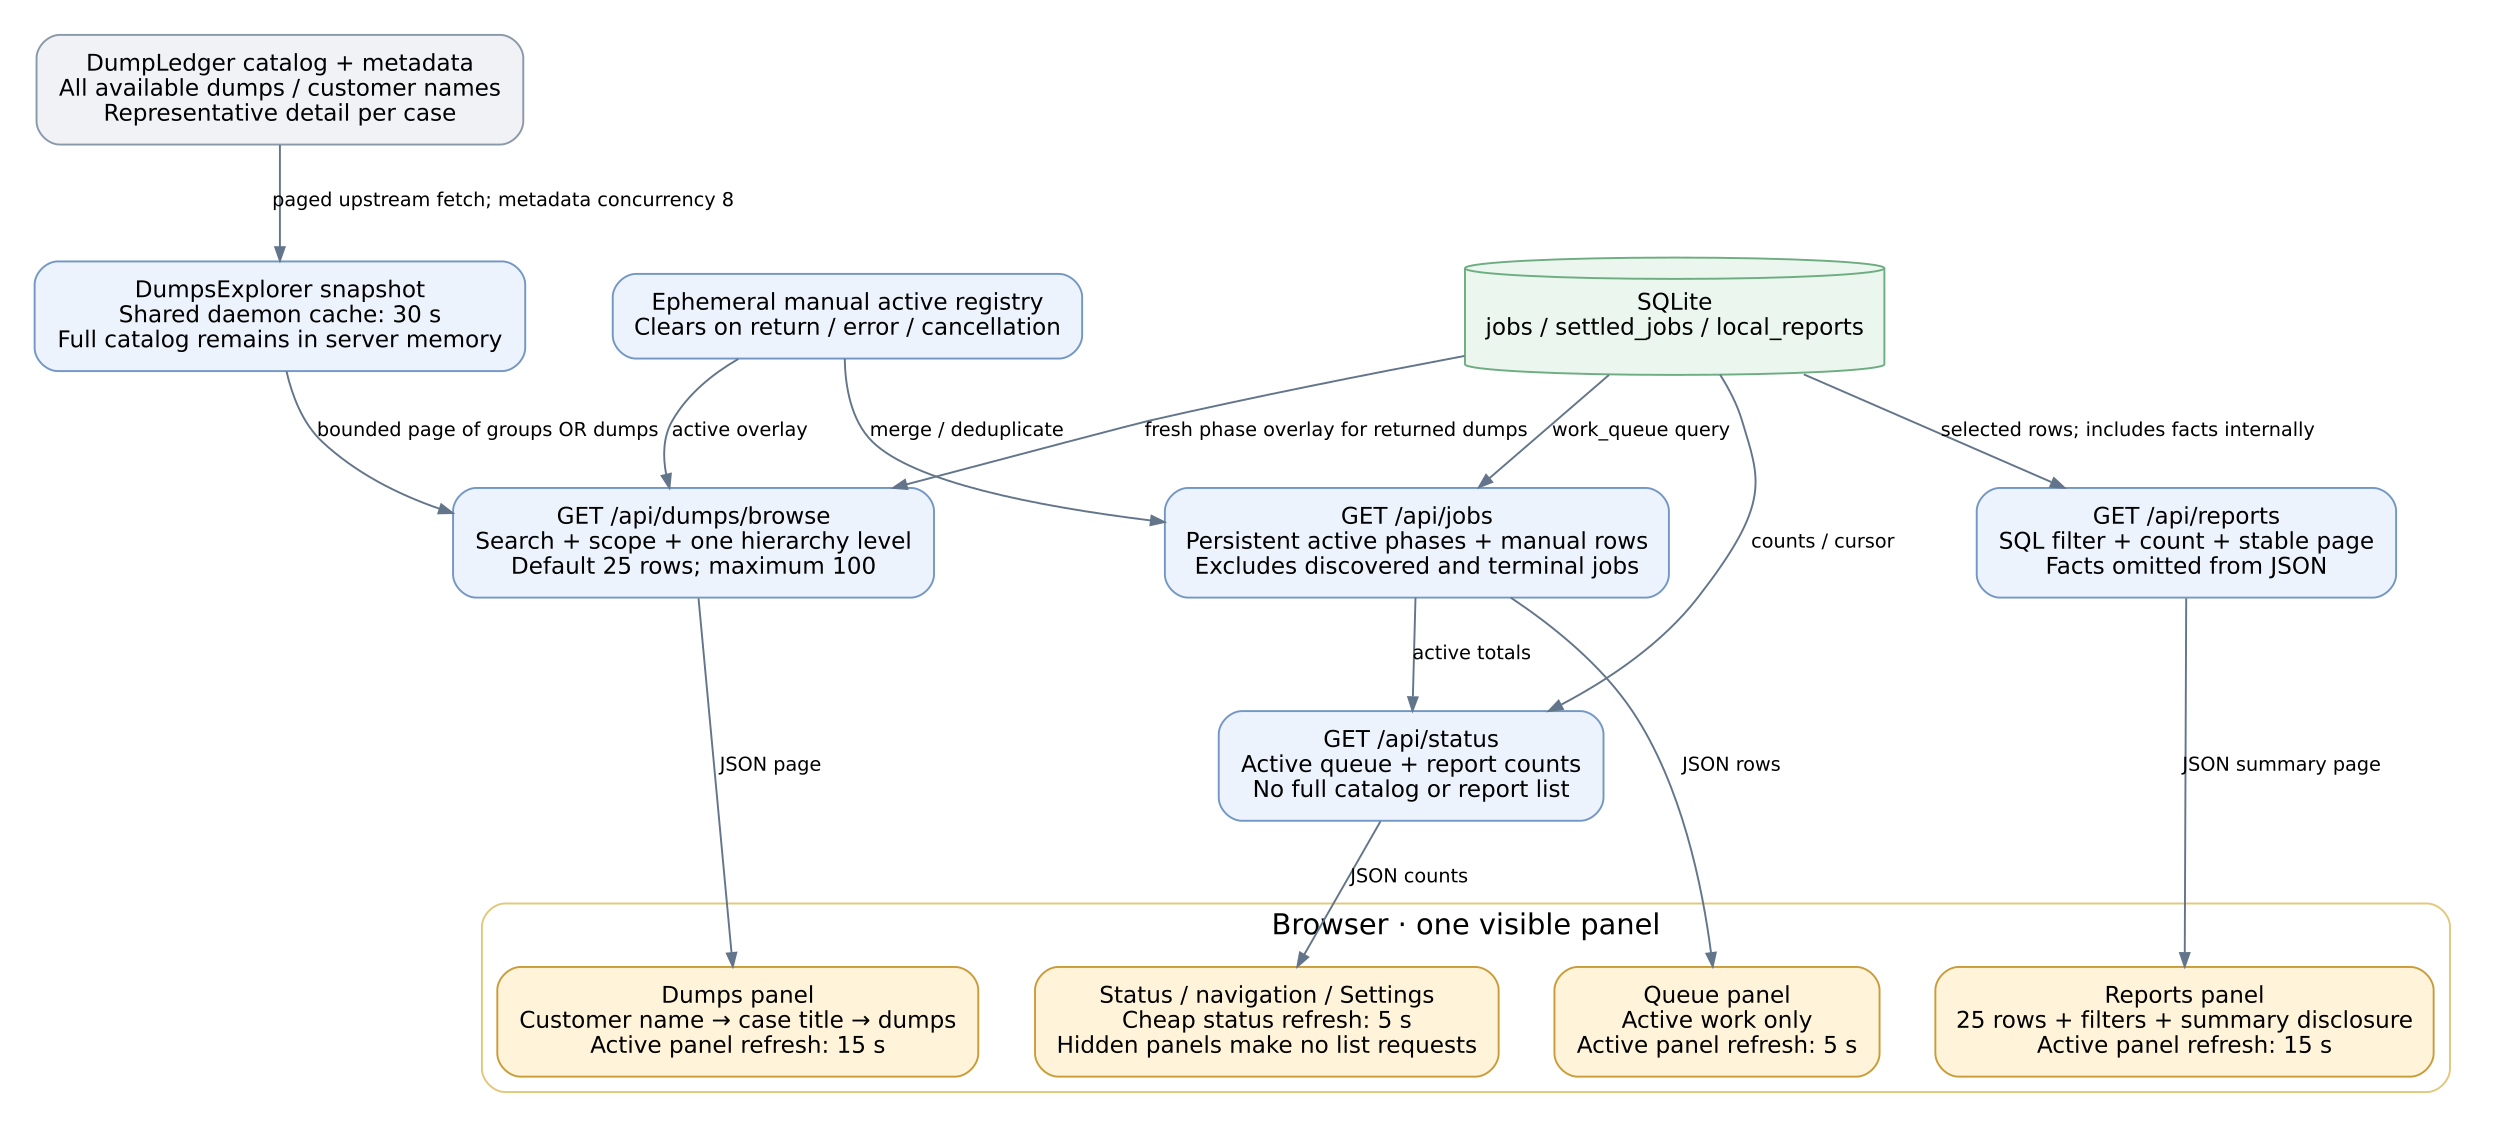
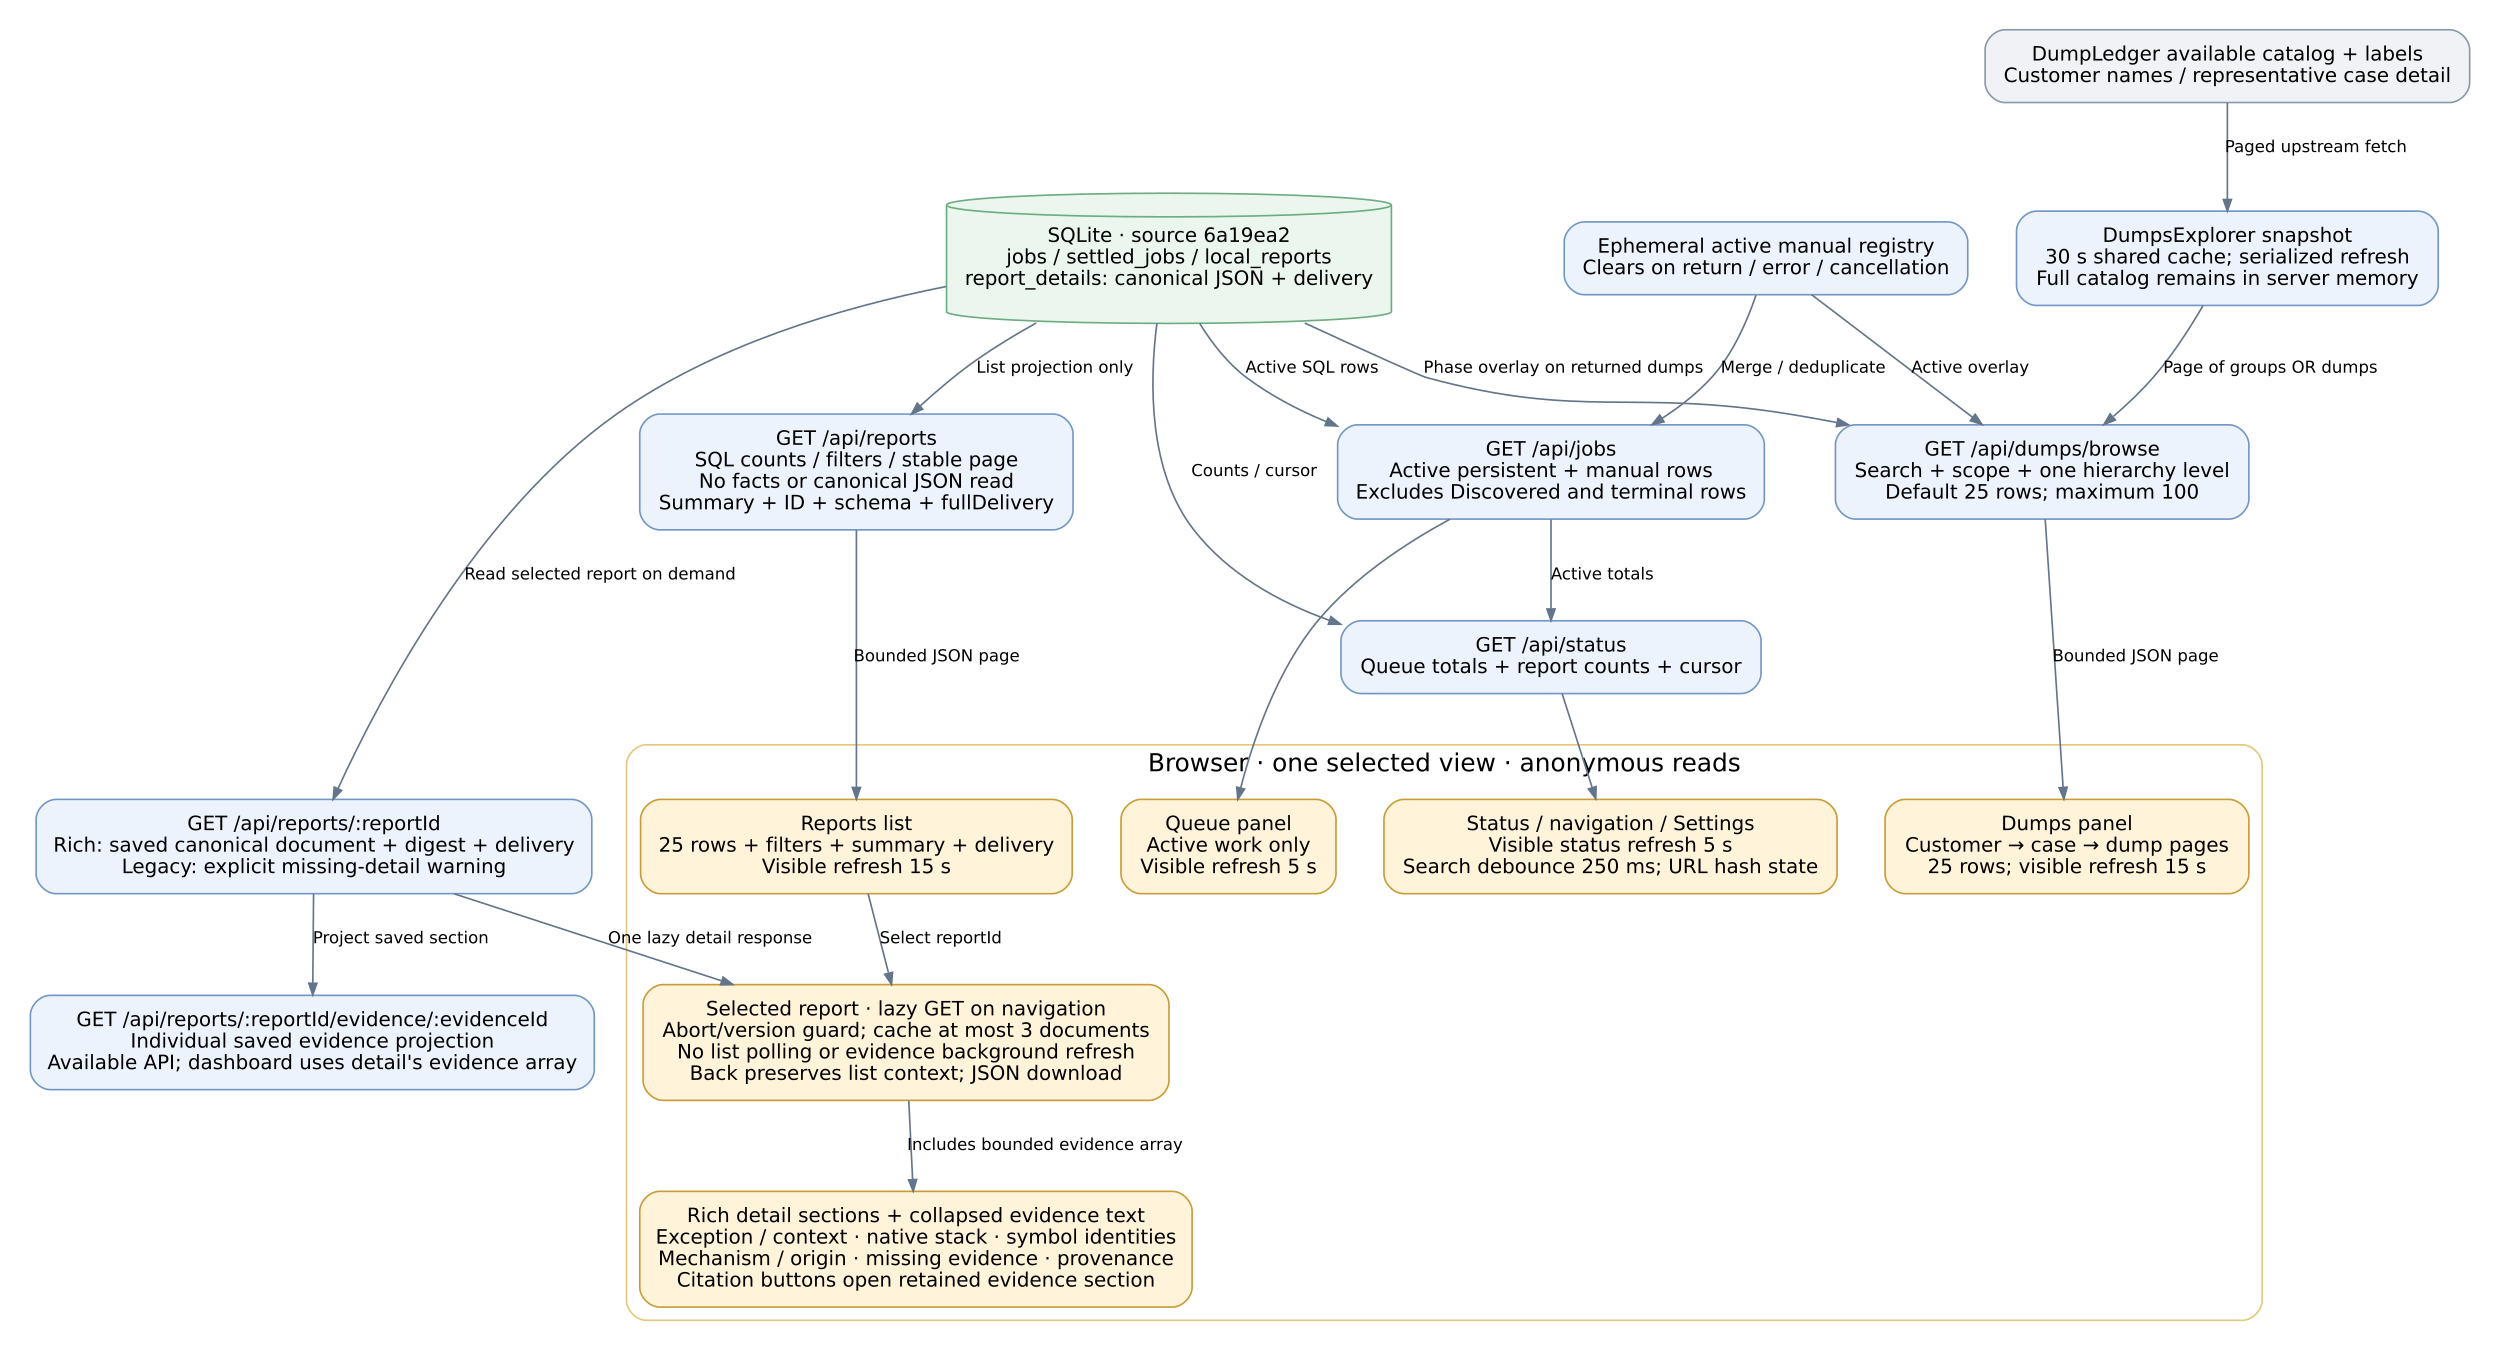
- <svg xmlns="http://www.w3.org/2000/svg" width="1300pt" height="594pt" viewBox="0.00 0.00 1299.50 593.50">
-   <g id="graph0" class="graph" transform="scale(1 1) rotate(0) translate(18 575.5)">
+ <svg xmlns="http://www.w3.org/2000/svg" width="1511pt" height="824pt" viewBox="0.00 0.00 1511.00 824.38">
+   <g id="graph0" class="graph" transform="scale(1 1) rotate(0) translate(18 806.38)">
    <g id="clust1" class="cluster">
-       <path fill="transparent" stroke="#e3c77b" d="M244.5,-8C244.5,-8 1243.5,-8 1243.5,-8 1249.5,-8 1255.5,-14 1255.5,-20 1255.5,-20 1255.5,-94 1255.5,-94 1255.5,-100 1249.5,-106 1243.5,-106 1243.5,-106 244.5,-106 244.5,-106 238.5,-106 232.5,-100 232.5,-94 232.5,-94 232.5,-20 232.5,-20 232.5,-14 238.5,-8 244.5,-8" />
-       <text text-anchor="middle" x="744" y="-90" font-family="DejaVu Sans" font-size="15.00">Browser · one visible panel</text>
+       <path fill="transparent" stroke="#e3c77b" d="M372.5,-8C372.5,-8 1337.5,-8 1337.5,-8 1343.5,-8 1349.5,-14 1349.5,-20 1349.5,-20 1349.5,-344 1349.5,-344 1349.5,-350 1343.5,-356 1337.5,-356 1337.5,-356 372.5,-356 372.5,-356 366.5,-356 360.5,-350 360.5,-344 360.5,-344 360.5,-20 360.5,-20 360.5,-14 366.5,-8 372.5,-8" />
+       <text text-anchor="middle" x="855" y="-340" font-family="DejaVu Sans" font-size="15.00">Browser · one selected view · anonymous reads</text>
    </g>
    <g id="node1" class="node">
-       <path fill="#f0f2f5" stroke="#8a99aa" d="M242,-557.5C242,-557.5 13,-557.5 13,-557.5 7,-557.5 1,-551.5 1,-545.5 1,-545.5 1,-512.5 1,-512.5 1,-506.5 7,-500.5 13,-500.5 13,-500.5 242,-500.5 242,-500.5 248,-500.5 254,-506.5 254,-512.5 254,-512.5 254,-545.5 254,-545.5 254,-551.5 248,-557.5 242,-557.5" />
-       <text text-anchor="middle" x="127.5" y="-538.9" font-family="DejaVu Sans" font-size="12.00">DumpLedger catalog + metadata</text>
-       <text text-anchor="middle" x="127.5" y="-525.9" font-family="DejaVu Sans" font-size="12.00">All available dumps / customer names</text>
-       <text text-anchor="middle" x="127.5" y="-512.9" font-family="DejaVu Sans" font-size="12.00">Representative detail per case</text>
+       <path fill="#f0f2f5" stroke="#8a99aa" d="M1463,-788.38C1463,-788.38 1194,-788.38 1194,-788.38 1188,-788.38 1182,-782.38 1182,-776.38 1182,-776.38 1182,-756.38 1182,-756.38 1182,-750.38 1188,-744.38 1194,-744.38 1194,-744.38 1463,-744.38 1463,-744.38 1469,-744.38 1475,-750.38 1475,-756.38 1475,-756.38 1475,-776.38 1475,-776.38 1475,-782.38 1469,-788.38 1463,-788.38" />
+       <text text-anchor="middle" x="1328.5" y="-769.77" font-family="DejaVu Sans" font-size="12.00">DumpLedger available catalog + labels</text>
+       <text text-anchor="middle" x="1328.5" y="-756.77" font-family="DejaVu Sans" font-size="12.00">Customer names / representative case detail</text>
    </g>
    <g id="node2" class="node">
-       <path fill="#edf3fc" stroke="#7397c5" d="M243,-439.75C243,-439.75 12,-439.75 12,-439.75 6,-439.75 0,-433.75 0,-427.75 0,-427.75 0,-394.75 0,-394.75 0,-388.75 6,-382.75 12,-382.75 12,-382.75 243,-382.75 243,-382.75 249,-382.75 255,-388.75 255,-394.75 255,-394.75 255,-427.75 255,-427.75 255,-433.75 249,-439.75 243,-439.75" />
-       <text text-anchor="middle" x="127.5" y="-421.15" font-family="DejaVu Sans" font-size="12.00">DumpsExplorer snapshot</text>
-       <text text-anchor="middle" x="127.5" y="-408.15" font-family="DejaVu Sans" font-size="12.00">Shared daemon cache: 30 s</text>
-       <text text-anchor="middle" x="127.5" y="-395.15" font-family="DejaVu Sans" font-size="12.00">Full catalog remains in server memory</text>
+       <path fill="#edf3fc" stroke="#7397c5" d="M1444,-678.69C1444,-678.69 1213,-678.69 1213,-678.69 1207,-678.69 1201,-672.69 1201,-666.69 1201,-666.69 1201,-633.69 1201,-633.69 1201,-627.69 1207,-621.69 1213,-621.69 1213,-621.69 1444,-621.69 1444,-621.69 1450,-621.69 1456,-627.69 1456,-633.69 1456,-633.69 1456,-666.69 1456,-666.69 1456,-672.69 1450,-678.69 1444,-678.69" />
+       <text text-anchor="middle" x="1328.5" y="-660.09" font-family="DejaVu Sans" font-size="12.00">DumpsExplorer snapshot</text>
+       <text text-anchor="middle" x="1328.5" y="-647.09" font-family="DejaVu Sans" font-size="12.00">30 s shared cache; serialized refresh</text>
+       <text text-anchor="middle" x="1328.5" y="-634.09" font-family="DejaVu Sans" font-size="12.00">Full catalog remains in server memory</text>
    </g>
    <g id="edge1" class="edge">
-       <path fill="none" stroke="#63758a" d="M127.5,-500.27C127.5,-484.36 127.5,-464.22 127.5,-447.22" />
-       <polygon fill="#63758a" stroke="#63758a" points="129.95,-447.15 127.5,-440.15 125.05,-447.15 129.95,-447.15" />
-       <text text-anchor="middle" x="243.5" y="-468.5" font-family="DejaVu Sans" font-size="10.00">paged upstream fetch; metadata concurrency 8</text>
+       <path fill="none" stroke="#63758a" d="M1328.5,-744.16C1328.5,-727.81 1328.5,-704.84 1328.5,-685.83" />
+       <polygon fill="#63758a" stroke="#63758a" points="1330.95,-685.76 1328.5,-678.76 1326.05,-685.76 1330.95,-685.76" />
+       <text text-anchor="middle" x="1382" y="-714.38" font-family="DejaVu Sans" font-size="10.00">Paged upstream fetch</text>
    </g>
    <g id="node3" class="node">
-       <path fill="#edf3fc" stroke="#7397c5" d="M455.5,-322C455.5,-322 229.5,-322 229.5,-322 223.5,-322 217.5,-316 217.5,-310 217.5,-310 217.5,-277 217.5,-277 217.5,-271 223.5,-265 229.5,-265 229.5,-265 455.5,-265 455.5,-265 461.5,-265 467.5,-271 467.5,-277 467.5,-277 467.5,-310 467.5,-310 467.5,-316 461.5,-322 455.5,-322" />
-       <text text-anchor="middle" x="342.5" y="-303.4" font-family="DejaVu Sans" font-size="12.00">GET /api/dumps/browse</text>
-       <text text-anchor="middle" x="342.5" y="-290.4" font-family="DejaVu Sans" font-size="12.00">Search + scope + one hierarchy level</text>
-       <text text-anchor="middle" x="342.5" y="-277.4" font-family="DejaVu Sans" font-size="12.00">Default 25 rows; maximum 100</text>
+       <path fill="#edf3fc" stroke="#7397c5" d="M1329.5,-549.5C1329.5,-549.5 1103.5,-549.5 1103.5,-549.5 1097.5,-549.5 1091.5,-543.5 1091.5,-537.5 1091.5,-537.5 1091.5,-504.5 1091.5,-504.5 1091.5,-498.5 1097.5,-492.5 1103.5,-492.5 1103.5,-492.5 1329.5,-492.5 1329.5,-492.5 1335.5,-492.5 1341.5,-498.5 1341.5,-504.5 1341.5,-504.5 1341.5,-537.5 1341.5,-537.5 1341.5,-543.5 1335.5,-549.5 1329.5,-549.5" />
+       <text text-anchor="middle" x="1216.5" y="-530.9" font-family="DejaVu Sans" font-size="12.00">GET /api/dumps/browse</text>
+       <text text-anchor="middle" x="1216.5" y="-517.9" font-family="DejaVu Sans" font-size="12.00">Search + scope + one hierarchy level</text>
+       <text text-anchor="middle" x="1216.5" y="-504.9" font-family="DejaVu Sans" font-size="12.00">Default 25 rows; maximum 100</text>
    </g>
    <g id="edge2" class="edge">
-       <path fill="none" stroke="#63758a" d="M130.92,-382.64C133.86,-369.88 139.33,-355.49 149.5,-346 166.63,-330.01 188.17,-318.87 210.59,-311.14" />
-       <polygon fill="#63758a" stroke="#63758a" points="211.37,-313.47 217.26,-308.95 209.84,-308.81 211.37,-313.47" />
-       <text text-anchor="middle" x="235.5" y="-349" font-family="DejaVu Sans" font-size="10.00">bounded page of groups OR dumps</text>
+       <path fill="none" stroke="#63758a" d="M1313.68,-621.44C1305.67,-607.67 1295.06,-591.2 1283.5,-578 1276.36,-569.84 1267.98,-561.88 1259.61,-554.63" />
+       <polygon fill="#63758a" stroke="#63758a" points="1260.76,-552.39 1253.84,-549.73 1257.59,-556.13 1260.76,-552.39" />
+       <text text-anchor="middle" x="1354.5" y="-581" font-family="DejaVu Sans" font-size="10.00">Page of groups OR dumps</text>
+     </g>
+     <g id="node11" class="node">
+       <path fill="#fff4d9" stroke="#c99c39" d="M1329.5,-323C1329.5,-323 1133.5,-323 1133.5,-323 1127.5,-323 1121.5,-317 1121.5,-311 1121.5,-311 1121.5,-278 1121.5,-278 1121.5,-272 1127.5,-266 1133.5,-266 1133.5,-266 1329.5,-266 1329.5,-266 1335.5,-266 1341.5,-272 1341.5,-278 1341.5,-278 1341.5,-311 1341.5,-311 1341.5,-317 1335.5,-323 1329.5,-323" />
+       <text text-anchor="middle" x="1231.5" y="-304.4" font-family="DejaVu Sans" font-size="12.00">Dumps panel</text>
+       <text text-anchor="middle" x="1231.5" y="-291.4" font-family="DejaVu Sans" font-size="12.00">Customer → case → dump pages</text>
+       <text text-anchor="middle" x="1231.5" y="-278.4" font-family="DejaVu Sans" font-size="12.00">25 rows; visible refresh 15 s</text>
+     </g>
+     <g id="edge12" class="edge">
+       <path fill="none" stroke="#63758a" d="M1218.34,-492.47C1221.07,-451.66 1226.18,-375.11 1229.17,-330.41" />
+       <polygon fill="#63758a" stroke="#63758a" points="1231.62,-330.4 1229.65,-323.25 1226.73,-330.07 1231.62,-330.4" />
+       <text text-anchor="middle" x="1273" y="-406.5" font-family="DejaVu Sans" font-size="10.00">Bounded JSON page</text>
+     </g>
+     <g id="node4" class="node">
+       <path fill="#eaf6ee" stroke="#6eac81" d="M823,-682.4C823,-686.35 762.71,-689.56 688.5,-689.56 614.29,-689.56 554,-686.35 554,-682.4 554,-682.4 554,-617.97 554,-617.97 554,-614.02 614.29,-610.81 688.5,-610.81 762.71,-610.81 823,-614.02 823,-617.97 823,-617.97 823,-682.4 823,-682.4" />
+       <path fill="none" stroke="#6eac81" d="M823,-682.4C823,-678.45 762.71,-675.24 688.5,-675.24 614.29,-675.24 554,-678.45 554,-682.4" />
+       <text text-anchor="middle" x="688.5" y="-660.09" font-family="DejaVu Sans" font-size="12.00">SQLite · source 6a19ea2</text>
+       <text text-anchor="middle" x="688.5" y="-647.09" font-family="DejaVu Sans" font-size="12.00">jobs / settled_jobs / local_reports</text>
+       <text text-anchor="middle" x="688.5" y="-634.09" font-family="DejaVu Sans" font-size="12.00">report_details: canonical JSON + delivery</text>
+     </g>
+     <g id="edge3" class="edge">
+       <path fill="none" stroke="#63758a" d="M770.6,-611.04C805.93,-594.75 840.21,-579.16 844.5,-578 938.93,-552.46 966.92,-571.53 1063.5,-556 1072.9,-554.49 1082.6,-552.75 1092.32,-550.89" />
+       <polygon fill="#63758a" stroke="#63758a" points="1093.01,-553.25 1099.41,-549.51 1092.07,-548.44 1093.01,-553.25" />
+       <text text-anchor="middle" x="927" y="-581" font-family="DejaVu Sans" font-size="10.00">Phase overlay on returned dumps</text>
+     </g>
+     <g id="node6" class="node">
+       <path fill="#edf3fc" stroke="#7397c5" d="M1036.5,-549.5C1036.5,-549.5 802.5,-549.5 802.5,-549.5 796.5,-549.5 790.5,-543.5 790.5,-537.5 790.5,-537.5 790.5,-504.5 790.5,-504.5 790.5,-498.5 796.5,-492.5 802.5,-492.5 802.5,-492.5 1036.5,-492.5 1036.5,-492.5 1042.5,-492.5 1048.5,-498.5 1048.5,-504.5 1048.5,-504.5 1048.5,-537.5 1048.5,-537.5 1048.5,-543.5 1042.5,-549.5 1036.5,-549.5" />
+       <text text-anchor="middle" x="919.5" y="-530.9" font-family="DejaVu Sans" font-size="12.00">GET /api/jobs</text>
+       <text text-anchor="middle" x="919.5" y="-517.9" font-family="DejaVu Sans" font-size="12.00">Active persistent + manual rows</text>
+       <text text-anchor="middle" x="919.5" y="-504.9" font-family="DejaVu Sans" font-size="12.00">Excludes Discovered and terminal rows</text>
+     </g>
+     <g id="edge5" class="edge">
+       <path fill="none" stroke="#63758a" d="M707.05,-610.86C714.45,-598.9 723.99,-586.59 735.5,-578 749.91,-567.24 766.4,-558.53 783.45,-551.48" />
+       <polygon fill="#63758a" stroke="#63758a" points="784.68,-553.63 790.27,-548.76 782.86,-549.08 784.68,-553.63" />
+       <text text-anchor="middle" x="775" y="-581" font-family="DejaVu Sans" font-size="10.00">Active SQL rows</text>
+     </g>
+     <g id="node7" class="node">
+       <path fill="#edf3fc" stroke="#7397c5" d="M618.5,-556C618.5,-556 380.5,-556 380.5,-556 374.5,-556 368.5,-550 368.5,-544 368.5,-544 368.5,-498 368.5,-498 368.5,-492 374.5,-486 380.5,-486 380.5,-486 618.5,-486 618.5,-486 624.5,-486 630.5,-492 630.5,-498 630.5,-498 630.5,-544 630.5,-544 630.5,-550 624.5,-556 618.5,-556" />
+       <text text-anchor="middle" x="499.5" y="-537.4" font-family="DejaVu Sans" font-size="12.00">GET /api/reports</text>
+       <text text-anchor="middle" x="499.5" y="-524.4" font-family="DejaVu Sans" font-size="12.00">SQL counts / filters / stable page</text>
+       <text text-anchor="middle" x="499.5" y="-511.4" font-family="DejaVu Sans" font-size="12.00">No facts or canonical JSON read</text>
+       <text text-anchor="middle" x="499.5" y="-498.4" font-family="DejaVu Sans" font-size="12.00">Summary + ID + schema + fullDelivery</text>
+     </g>
+     <g id="edge7" class="edge">
+       <path fill="none" stroke="#63758a" d="M608.24,-611.09C595.95,-604.26 583.65,-596.81 572.5,-589 560.63,-580.69 548.67,-570.6 537.96,-560.8" />
+       <polygon fill="#63758a" stroke="#63758a" points="539.61,-558.98 532.81,-556.02 536.28,-562.57 539.61,-558.98" />
+       <text text-anchor="middle" x="619.5" y="-581" font-family="DejaVu Sans" font-size="10.00">List projection only</text>
+     </g>
+     <g id="node8" class="node">
+       <path fill="#edf3fc" stroke="#7397c5" d="M327.5,-323C327.5,-323 15.5,-323 15.5,-323 9.5,-323 3.5,-317 3.5,-311 3.5,-311 3.5,-278 3.5,-278 3.5,-272 9.5,-266 15.5,-266 15.5,-266 327.5,-266 327.5,-266 333.5,-266 339.5,-272 339.5,-278 339.5,-278 339.5,-311 339.5,-311 339.5,-317 333.5,-323 327.5,-323" />
+       <text text-anchor="middle" x="171.5" y="-304.4" font-family="DejaVu Sans" font-size="12.00">GET /api/reports/:reportId</text>
+       <text text-anchor="middle" x="171.5" y="-291.4" font-family="DejaVu Sans" font-size="12.00">Rich: saved canonical document + digest + delivery</text>
+       <text text-anchor="middle" x="171.5" y="-278.4" font-family="DejaVu Sans" font-size="12.00">Legacy: explicit missing-detail warning</text>
+     </g>
+     <g id="edge8" class="edge">
+       <path fill="none" stroke="#63758a" d="M553.77,-633.13C488.97,-620.29 412.88,-597.26 354.5,-556 270.36,-496.53 211.72,-385.53 186.06,-329.59" />
+       <polygon fill="#63758a" stroke="#63758a" points="188.22,-328.41 183.09,-323.05 183.75,-330.44 188.22,-328.41" />
+       <text text-anchor="middle" x="344.5" y="-456" font-family="DejaVu Sans" font-size="10.00">Read selected report on demand</text>
+     </g>
+     <g id="node10" class="node">
+       <path fill="#edf3fc" stroke="#7397c5" d="M1034.5,-431C1034.5,-431 804.5,-431 804.5,-431 798.5,-431 792.5,-425 792.5,-419 792.5,-419 792.5,-399 792.5,-399 792.5,-393 798.5,-387 804.5,-387 804.5,-387 1034.5,-387 1034.5,-387 1040.5,-387 1046.5,-393 1046.5,-399 1046.5,-399 1046.5,-419 1046.5,-419 1046.5,-425 1040.5,-431 1034.5,-431" />
+       <text text-anchor="middle" x="919.5" y="-412.4" font-family="DejaVu Sans" font-size="12.00">GET /api/status</text>
+       <text text-anchor="middle" x="919.5" y="-399.4" font-family="DejaVu Sans" font-size="12.00">Queue totals + report counts + cursor</text>
+     </g>
+     <g id="edge10" class="edge">
+       <path fill="none" stroke="#63758a" d="M681.22,-611C676.62,-574.97 675.95,-521.34 703.5,-486 723.98,-459.73 754.19,-442.51 785.57,-431.24" />
+       <polygon fill="#63758a" stroke="#63758a" points="786.46,-433.52 792.28,-428.92 784.87,-428.89 786.46,-433.52" />
+       <text text-anchor="middle" x="740" y="-518.5" font-family="DejaVu Sans" font-size="10.00">Counts / cursor</text>
+     </g>
+     <g id="node5" class="node">
+       <path fill="#edf3fc" stroke="#7397c5" d="M1159.5,-672.19C1159.5,-672.19 939.5,-672.19 939.5,-672.19 933.5,-672.19 927.5,-666.19 927.5,-660.19 927.5,-660.19 927.5,-640.19 927.5,-640.19 927.5,-634.19 933.5,-628.19 939.5,-628.19 939.5,-628.19 1159.5,-628.19 1159.5,-628.19 1165.5,-628.19 1171.5,-634.19 1171.5,-640.19 1171.5,-640.19 1171.5,-660.19 1171.5,-660.19 1171.5,-666.19 1165.5,-672.19 1159.5,-672.19" />
+       <text text-anchor="middle" x="1049.5" y="-653.59" font-family="DejaVu Sans" font-size="12.00">Ephemeral active manual registry</text>
+       <text text-anchor="middle" x="1049.5" y="-640.59" font-family="DejaVu Sans" font-size="12.00">Clears on return / error / cancellation</text>
+     </g>
+     <g id="edge4" class="edge">
+       <path fill="none" stroke="#63758a" d="M1077.08,-628.19C1103.59,-607.99 1144.02,-577.2 1174.53,-553.96" />
+       <polygon fill="#63758a" stroke="#63758a" points="1176.02,-555.91 1180.11,-549.72 1173.06,-552.01 1176.02,-555.91" />
+       <text text-anchor="middle" x="1173" y="-581" font-family="DejaVu Sans" font-size="10.00">Active overlay</text>
+     </g>
+     <g id="edge6" class="edge">
+       <path fill="none" stroke="#63758a" d="M1043.46,-627.9C1038.28,-612.62 1029.55,-592.28 1016.5,-578 1007.98,-568.68 997.53,-560.48 986.69,-553.43" />
+       <polygon fill="#63758a" stroke="#63758a" points="987.87,-551.28 980.63,-549.64 985.26,-555.43 987.87,-551.28" />
+       <text text-anchor="middle" x="1072" y="-581" font-family="DejaVu Sans" font-size="10.00">Merge / deduplicate</text>
+     </g>
+     <g id="edge11" class="edge">
+       <path fill="none" stroke="#63758a" d="M919.5,-492.24C919.5,-475.79 919.5,-455 919.5,-438.43" />
+       <polygon fill="#63758a" stroke="#63758a" points="921.95,-438.15 919.5,-431.15 917.05,-438.15 921.95,-438.15" />
+       <text text-anchor="middle" x="950.5" y="-456" font-family="DejaVu Sans" font-size="10.00">Active totals</text>
+     </g>
+     <g id="node12" class="node">
+       <path fill="#fff4d9" stroke="#c99c39" d="M777.5,-323C777.5,-323 671.5,-323 671.5,-323 665.5,-323 659.5,-317 659.5,-311 659.5,-311 659.5,-278 659.5,-278 659.5,-272 665.5,-266 671.5,-266 671.5,-266 777.5,-266 777.5,-266 783.5,-266 789.5,-272 789.5,-278 789.5,-278 789.5,-311 789.5,-311 789.5,-317 783.5,-323 777.5,-323" />
+       <text text-anchor="middle" x="724.5" y="-304.4" font-family="DejaVu Sans" font-size="12.00">Queue panel</text>
+       <text text-anchor="middle" x="724.5" y="-291.4" font-family="DejaVu Sans" font-size="12.00">Active work only</text>
+       <text text-anchor="middle" x="724.5" y="-278.4" font-family="DejaVu Sans" font-size="12.00">Visible refresh 5 s</text>
+     </g>
+     <g id="edge13" class="edge">
+       <path fill="none" stroke="#63758a" d="M858.37,-492.43C830.93,-477.52 799.96,-456.82 778.5,-431 753.92,-401.43 739.5,-359.28 731.84,-329.86" />
+       <polygon fill="#63758a" stroke="#63758a" points="734.21,-329.24 730.12,-323.05 729.46,-330.43 734.21,-329.24" />
+     </g>
+     <g id="node13" class="node">
+       <path fill="#fff4d9" stroke="#c99c39" d="M618,-323C618,-323 381,-323 381,-323 375,-323 369,-317 369,-311 369,-311 369,-278 369,-278 369,-272 375,-266 381,-266 381,-266 618,-266 618,-266 624,-266 630,-272 630,-278 630,-278 630,-311 630,-311 630,-317 624,-323 618,-323" />
+       <text text-anchor="middle" x="499.5" y="-304.4" font-family="DejaVu Sans" font-size="12.00">Reports list</text>
+       <text text-anchor="middle" x="499.5" y="-291.4" font-family="DejaVu Sans" font-size="12.00">25 rows + filters + summary + delivery</text>
+       <text text-anchor="middle" x="499.5" y="-278.4" font-family="DejaVu Sans" font-size="12.00">Visible refresh 15 s</text>
+     </g>
+     <g id="edge14" class="edge">
+       <path fill="none" stroke="#63758a" d="M499.5,-485.9C499.5,-443.81 499.5,-372.61 499.5,-330.23" />
+       <polygon fill="#63758a" stroke="#63758a" points="501.95,-330.18 499.5,-323.18 497.05,-330.18 501.95,-330.18" />
+       <text text-anchor="middle" x="548" y="-406.5" font-family="DejaVu Sans" font-size="10.00">Bounded JSON page</text>
    </g>
    <g id="node9" class="node">
-       <path fill="#fff4d9" stroke="#c99c39" d="M478.5,-73C478.5,-73 252.5,-73 252.5,-73 246.5,-73 240.5,-67 240.5,-61 240.5,-61 240.5,-28 240.5,-28 240.5,-22 246.5,-16 252.5,-16 252.5,-16 478.5,-16 478.5,-16 484.5,-16 490.5,-22 490.5,-28 490.5,-28 490.5,-61 490.5,-61 490.5,-67 484.5,-73 478.5,-73" />
-       <text text-anchor="middle" x="365.5" y="-54.4" font-family="DejaVu Sans" font-size="12.00">Dumps panel</text>
-       <text text-anchor="middle" x="365.5" y="-41.4" font-family="DejaVu Sans" font-size="12.00">Customer name → case title → dumps</text>
-       <text text-anchor="middle" x="365.5" y="-28.4" font-family="DejaVu Sans" font-size="12.00">Active panel refresh: 15 s</text>
-     </g>
-     <g id="edge10" class="edge">
-       <path fill="none" stroke="#63758a" d="M345.09,-264.65C349.32,-219.31 357.66,-129.67 362.26,-80.24" />
-       <polygon fill="#63758a" stroke="#63758a" points="364.71,-80.45 362.92,-73.25 359.83,-79.99 364.71,-80.45" />
-       <text text-anchor="middle" x="382.5" y="-175" font-family="DejaVu Sans" font-size="10.00">JSON page</text>
-     </g>
-     <g id="node4" class="node">
-       <path fill="#eaf6ee" stroke="#6eac81" d="M961.5,-436.21C961.5,-439.27 912.64,-441.75 852.5,-441.75 792.36,-441.75 743.5,-439.27 743.5,-436.21 743.5,-436.21 743.5,-386.29 743.5,-386.29 743.5,-383.23 792.36,-380.75 852.5,-380.75 912.64,-380.75 961.5,-383.23 961.5,-386.29 961.5,-386.29 961.5,-436.21 961.5,-436.21" />
-       <path fill="none" stroke="#6eac81" d="M961.5,-436.21C961.5,-433.15 912.64,-430.66 852.5,-430.66 792.36,-430.66 743.5,-433.15 743.5,-436.21" />
-       <text text-anchor="middle" x="852.5" y="-414.65" font-family="DejaVu Sans" font-size="12.00">SQLite</text>
-       <text text-anchor="middle" x="852.5" y="-401.65" font-family="DejaVu Sans" font-size="12.00">jobs / settled_jobs / local_reports</text>
-     </g>
-     <g id="edge3" class="edge">
-       <path fill="none" stroke="#63758a" d="M743.22,-390.62C693.16,-381.2 633.16,-369.29 579.5,-357 572.76,-355.46 511.78,-339.37 453.37,-323.91" />
-       <polygon fill="#63758a" stroke="#63758a" points="453.66,-321.45 446.26,-322.03 452.4,-326.19 453.66,-321.45" />
-       <text text-anchor="middle" x="676.5" y="-349" font-family="DejaVu Sans" font-size="10.00">fresh phase overlay for returned dumps</text>
-     </g>
-     <g id="node6" class="node">
-       <path fill="#edf3fc" stroke="#7397c5" d="M837.5,-322C837.5,-322 599.5,-322 599.5,-322 593.5,-322 587.5,-316 587.5,-310 587.5,-310 587.5,-277 587.5,-277 587.5,-271 593.5,-265 599.5,-265 599.5,-265 837.5,-265 837.5,-265 843.5,-265 849.5,-271 849.5,-277 849.5,-277 849.5,-310 849.5,-310 849.5,-316 843.5,-322 837.5,-322" />
-       <text text-anchor="middle" x="718.5" y="-303.4" font-family="DejaVu Sans" font-size="12.00">GET /api/jobs</text>
-       <text text-anchor="middle" x="718.5" y="-290.4" font-family="DejaVu Sans" font-size="12.00">Persistent active phases + manual rows</text>
-       <text text-anchor="middle" x="718.5" y="-277.4" font-family="DejaVu Sans" font-size="12.00">Excludes discovered and terminal jobs</text>
-     </g>
-     <g id="edge5" class="edge">
-       <path fill="none" stroke="#63758a" d="M818.34,-380.74C799.34,-364.33 775.67,-343.88 756.14,-327.02" />
-       <polygon fill="#63758a" stroke="#63758a" points="757.65,-325.08 750.75,-322.36 754.45,-328.79 757.65,-325.08" />
-       <text text-anchor="middle" x="835" y="-349" font-family="DejaVu Sans" font-size="10.00">work_queue query</text>
-     </g>
-     <g id="node7" class="node">
-       <path fill="#edf3fc" stroke="#7397c5" d="M1215.5,-322C1215.5,-322 1021.5,-322 1021.5,-322 1015.5,-322 1009.5,-316 1009.5,-310 1009.5,-310 1009.5,-277 1009.5,-277 1009.5,-271 1015.5,-265 1021.5,-265 1021.5,-265 1215.5,-265 1215.5,-265 1221.5,-265 1227.5,-271 1227.5,-277 1227.5,-277 1227.5,-310 1227.5,-310 1227.5,-316 1221.5,-322 1215.5,-322" />
-       <text text-anchor="middle" x="1118.5" y="-303.4" font-family="DejaVu Sans" font-size="12.00">GET /api/reports</text>
-       <text text-anchor="middle" x="1118.5" y="-290.4" font-family="DejaVu Sans" font-size="12.00">SQL filter + count + stable page</text>
-       <text text-anchor="middle" x="1118.5" y="-277.4" font-family="DejaVu Sans" font-size="12.00">Facts omitted from JSON</text>
-     </g>
-     <g id="edge7" class="edge">
-       <path fill="none" stroke="#63758a" d="M919.62,-381.04C958.91,-363.95 1008.45,-342.39 1048.25,-325.07" />
-       <polygon fill="#63758a" stroke="#63758a" points="1049.62,-327.15 1055.06,-322.11 1047.66,-322.65 1049.62,-327.15" />
-       <text text-anchor="middle" x="1088" y="-349" font-family="DejaVu Sans" font-size="10.00">selected rows; includes facts internally</text>
-     </g>
-     <g id="node8" class="node">
-       <path fill="#edf3fc" stroke="#7397c5" d="M803.5,-206C803.5,-206 627.5,-206 627.5,-206 621.5,-206 615.5,-200 615.5,-194 615.5,-194 615.5,-161 615.5,-161 615.5,-155 621.5,-149 627.5,-149 627.5,-149 803.5,-149 803.5,-149 809.5,-149 815.5,-155 815.5,-161 815.5,-161 815.5,-194 815.5,-194 815.5,-200 809.5,-206 803.5,-206" />
-       <text text-anchor="middle" x="715.5" y="-187.4" font-family="DejaVu Sans" font-size="12.00">GET /api/status</text>
-       <text text-anchor="middle" x="715.5" y="-174.4" font-family="DejaVu Sans" font-size="12.00">Active queue + report counts</text>
-       <text text-anchor="middle" x="715.5" y="-161.4" font-family="DejaVu Sans" font-size="12.00">No full catalog or report list</text>
-     </g>
-     <g id="edge8" class="edge">
-       <path fill="none" stroke="#63758a" d="M876.14,-380.81C880.81,-373.44 885.03,-365.27 887.5,-357 896.74,-326.14 903.19,-314.77 864.5,-265 846.14,-241.38 819.38,-223.01 793.59,-209.4" />
-       <polygon fill="#63758a" stroke="#63758a" points="794.4,-207.06 787.06,-206.04 792.16,-211.42 794.4,-207.06" />
-       <text text-anchor="middle" x="929.5" y="-291" font-family="DejaVu Sans" font-size="10.00">counts / cursor</text>
-     </g>
-     <g id="node5" class="node">
-       <path fill="#edf3fc" stroke="#7397c5" d="M532.5,-433.25C532.5,-433.25 312.5,-433.25 312.5,-433.25 306.5,-433.25 300.5,-427.25 300.5,-421.25 300.5,-421.25 300.5,-401.25 300.5,-401.25 300.5,-395.25 306.5,-389.25 312.5,-389.25 312.5,-389.25 532.5,-389.25 532.5,-389.25 538.5,-389.25 544.5,-395.25 544.5,-401.25 544.5,-401.25 544.5,-421.25 544.5,-421.25 544.5,-427.25 538.5,-433.25 532.5,-433.25" />
-       <text text-anchor="middle" x="422.5" y="-414.65" font-family="DejaVu Sans" font-size="12.00">Ephemeral manual active registry</text>
-       <text text-anchor="middle" x="422.5" y="-401.65" font-family="DejaVu Sans" font-size="12.00">Clears on return / error / cancellation</text>
-     </g>
-     <g id="edge4" class="edge">
-       <path fill="none" stroke="#63758a" d="M365.77,-389.06C352.17,-381.15 339.33,-370.66 331.5,-357 326.65,-348.54 326.47,-338.46 328.31,-328.89" />
-       <polygon fill="#63758a" stroke="#63758a" points="330.7,-329.42 329.96,-322.04 325.94,-328.27 330.7,-329.42" />
-       <text text-anchor="middle" x="366.5" y="-349" font-family="DejaVu Sans" font-size="10.00">active overlay</text>
-     </g>
-     <g id="edge6" class="edge">
-       <path fill="none" stroke="#63758a" d="M421.09,-389.2C421.34,-375.07 424.21,-357.08 435.5,-346 456.7,-325.21 519.27,-312.62 580.2,-305.1" />
-       <polygon fill="#63758a" stroke="#63758a" points="580.58,-307.53 587.24,-304.26 579.99,-302.66 580.58,-307.53" />
-       <text text-anchor="middle" x="484.5" y="-349" font-family="DejaVu Sans" font-size="10.00">merge / deduplicate</text>
+       <path fill="#edf3fc" stroke="#7397c5" d="M329,-204.5C329,-204.5 12,-204.5 12,-204.5 6,-204.5 0,-198.5 0,-192.5 0,-192.5 0,-159.5 0,-159.5 0,-153.5 6,-147.5 12,-147.5 12,-147.5 329,-147.5 329,-147.5 335,-147.5 341,-153.5 341,-159.5 341,-159.5 341,-192.5 341,-192.5 341,-198.5 335,-204.5 329,-204.5" />
+       <text text-anchor="middle" x="170.5" y="-185.9" font-family="DejaVu Sans" font-size="12.00">GET /api/reports/:reportId/evidence/:evidenceId</text>
+       <text text-anchor="middle" x="170.5" y="-172.9" font-family="DejaVu Sans" font-size="12.00">Individual saved evidence projection</text>
+       <text text-anchor="middle" x="170.5" y="-159.9" font-family="DejaVu Sans" font-size="12.00">Available API; dashboard uses detail's evidence array</text>
    </g>
    <g id="edge9" class="edge">
-       <path fill="none" stroke="#63758a" d="M717.77,-264.9C717.37,-249.47 716.86,-230.09 716.42,-213.59" />
-       <polygon fill="#63758a" stroke="#63758a" points="718.86,-213.17 716.23,-206.24 713.97,-213.3 718.86,-213.17" />
-       <text text-anchor="middle" x="747" y="-233" font-family="DejaVu Sans" font-size="10.00">active totals</text>
+       <path fill="none" stroke="#63758a" d="M171.26,-265.89C171.12,-249.76 170.95,-229.24 170.8,-211.99" />
+       <polygon fill="#63758a" stroke="#63758a" points="173.25,-211.79 170.74,-204.81 168.35,-211.84 173.25,-211.79" />
+       <text text-anchor="middle" x="224" y="-236" font-family="DejaVu Sans" font-size="10.00">Project saved section</text>
    </g>
-     <g id="node10" class="node">
-       <path fill="#fff4d9" stroke="#c99c39" d="M947,-73C947,-73 802,-73 802,-73 796,-73 790,-67 790,-61 790,-61 790,-28 790,-28 790,-22 796,-16 802,-16 802,-16 947,-16 947,-16 953,-16 959,-22 959,-28 959,-28 959,-61 959,-61 959,-67 953,-73 947,-73" />
-       <text text-anchor="middle" x="874.5" y="-54.4" font-family="DejaVu Sans" font-size="12.00">Queue panel</text>
-       <text text-anchor="middle" x="874.5" y="-41.4" font-family="DejaVu Sans" font-size="12.00">Active work only</text>
-       <text text-anchor="middle" x="874.5" y="-28.4" font-family="DejaVu Sans" font-size="12.00">Active panel refresh: 5 s</text>
+     <g id="node14" class="node">
+       <path fill="#fff4d9" stroke="#c99c39" d="M676.5,-211C676.5,-211 382.5,-211 382.5,-211 376.5,-211 370.5,-205 370.5,-199 370.5,-199 370.5,-153 370.5,-153 370.5,-147 376.5,-141 382.5,-141 382.5,-141 676.5,-141 676.5,-141 682.5,-141 688.5,-147 688.5,-153 688.5,-153 688.5,-199 688.5,-199 688.5,-205 682.5,-211 676.5,-211" />
+       <text text-anchor="middle" x="529.5" y="-192.4" font-family="DejaVu Sans" font-size="12.00">Selected report · lazy GET on navigation</text>
+       <text text-anchor="middle" x="529.5" y="-179.4" font-family="DejaVu Sans" font-size="12.00">Abort/version guard; cache at most 3 documents</text>
+       <text text-anchor="middle" x="529.5" y="-166.4" font-family="DejaVu Sans" font-size="12.00">No list polling or evidence background refresh</text>
+       <text text-anchor="middle" x="529.5" y="-153.4" font-family="DejaVu Sans" font-size="12.00">Back preserves list context; JSON download</text>
    </g>
-     <g id="edge11" class="edge">
-       <path fill="none" stroke="#63758a" d="M767.26,-265C789.52,-250.17 814.43,-229.98 830.5,-206 856.18,-167.68 866.94,-114.74 871.4,-80.31" />
-       <polygon fill="#63758a" stroke="#63758a" points="873.85,-80.5 872.27,-73.26 868.99,-79.91 873.85,-80.5" />
-       <text text-anchor="middle" x="882" y="-175" font-family="DejaVu Sans" font-size="10.00">JSON rows</text>
+     <g id="edge16" class="edge">
+       <path fill="none" stroke="#63758a" d="M256.34,-265.89C304.62,-250.18 365.69,-230.31 417.83,-213.34" />
+       <polygon fill="#63758a" stroke="#63758a" points="418.9,-215.57 424.79,-211.07 417.38,-210.91 418.9,-215.57" />
+       <text text-anchor="middle" x="411" y="-236" font-family="DejaVu Sans" font-size="10.00">One lazy detail response</text>
    </g>
-     <g id="node11" class="node">
-       <path fill="#fff4d9" stroke="#c99c39" d="M1235,-73C1235,-73 1000,-73 1000,-73 994,-73 988,-67 988,-61 988,-61 988,-28 988,-28 988,-22 994,-16 1000,-16 1000,-16 1235,-16 1235,-16 1241,-16 1247,-22 1247,-28 1247,-28 1247,-61 1247,-61 1247,-67 1241,-73 1235,-73" />
-       <text text-anchor="middle" x="1117.5" y="-54.4" font-family="DejaVu Sans" font-size="12.00">Reports panel</text>
-       <text text-anchor="middle" x="1117.5" y="-41.4" font-family="DejaVu Sans" font-size="12.00">25 rows + filters + summary disclosure</text>
-       <text text-anchor="middle" x="1117.5" y="-28.4" font-family="DejaVu Sans" font-size="12.00">Active panel refresh: 15 s</text>
+     <g id="node16" class="node">
+       <path fill="#fff4d9" stroke="#c99c39" d="M1080.5,-323C1080.5,-323 830.5,-323 830.5,-323 824.5,-323 818.5,-317 818.5,-311 818.5,-311 818.5,-278 818.5,-278 818.5,-272 824.5,-266 830.5,-266 830.5,-266 1080.5,-266 1080.5,-266 1086.5,-266 1092.5,-272 1092.5,-278 1092.5,-278 1092.5,-311 1092.5,-311 1092.5,-317 1086.5,-323 1080.5,-323" />
+       <text text-anchor="middle" x="955.5" y="-304.4" font-family="DejaVu Sans" font-size="12.00">Status / navigation / Settings</text>
+       <text text-anchor="middle" x="955.5" y="-291.4" font-family="DejaVu Sans" font-size="12.00">Visible status refresh 5 s</text>
+       <text text-anchor="middle" x="955.5" y="-278.4" font-family="DejaVu Sans" font-size="12.00">Search debounce 250 ms; URL hash state</text>
    </g>
-     <g id="edge12" class="edge">
-       <path fill="none" stroke="#63758a" d="M1118.39,-264.65C1118.2,-219.4 1117.84,-130.04 1117.64,-80.55" />
-       <polygon fill="#63758a" stroke="#63758a" points="1120.09,-80.24 1117.61,-73.25 1115.19,-80.26 1120.09,-80.24" />
-       <text text-anchor="middle" x="1168" y="-175" font-family="DejaVu Sans" font-size="10.00">JSON summary page</text>
+     <g id="edge18" class="edge">
+       <path fill="none" stroke="#63758a" d="M926.27,-386.84C931.34,-370.99 938.39,-348.96 944.3,-330.51" />
+       <polygon fill="#63758a" stroke="#63758a" points="946.78,-330.78 946.58,-323.37 942.11,-329.29 946.78,-330.78" />
    </g>
-     <g id="node12" class="node">
-       <path fill="#fff4d9" stroke="#c99c39" d="M749,-73C749,-73 532,-73 532,-73 526,-73 520,-67 520,-61 520,-61 520,-28 520,-28 520,-22 526,-16 532,-16 532,-16 749,-16 749,-16 755,-16 761,-22 761,-28 761,-28 761,-61 761,-61 761,-67 755,-73 749,-73" />
-       <text text-anchor="middle" x="640.5" y="-54.4" font-family="DejaVu Sans" font-size="12.00">Status / navigation / Settings</text>
-       <text text-anchor="middle" x="640.5" y="-41.4" font-family="DejaVu Sans" font-size="12.00">Cheap status refresh: 5 s</text>
-       <text text-anchor="middle" x="640.5" y="-28.4" font-family="DejaVu Sans" font-size="12.00">Hidden panels make no list requests</text>
+     <g id="edge15" class="edge">
+       <path fill="none" stroke="#63758a" d="M506.61,-265.89C510.28,-251.65 514.82,-234 518.89,-218.19" />
+       <polygon fill="#63758a" stroke="#63758a" points="521.35,-218.46 520.73,-211.07 516.61,-217.24 521.35,-218.46" />
+       <text text-anchor="middle" x="550.5" y="-236" font-family="DejaVu Sans" font-size="10.00">Select reportId</text>
    </g>
-     <g id="edge13" class="edge">
-       <path fill="none" stroke="#63758a" d="M699.59,-148.72C688.01,-128.48 672.26,-100.97 659.93,-79.43" />
-       <polygon fill="#63758a" stroke="#63758a" points="661.99,-78.1 656.38,-73.24 657.73,-80.53 661.99,-78.1" />
-       <text text-anchor="middle" x="714.5" y="-117" font-family="DejaVu Sans" font-size="10.00">JSON counts</text>
+     <g id="node15" class="node">
+       <path fill="#fff4d9" stroke="#c99c39" d="M690.5,-86C690.5,-86 380.5,-86 380.5,-86 374.5,-86 368.5,-80 368.5,-74 368.5,-74 368.5,-28 368.5,-28 368.5,-22 374.5,-16 380.5,-16 380.5,-16 690.5,-16 690.5,-16 696.5,-16 702.5,-22 702.5,-28 702.5,-28 702.5,-74 702.5,-74 702.5,-80 696.5,-86 690.5,-86" />
+       <text text-anchor="middle" x="535.5" y="-67.4" font-family="DejaVu Sans" font-size="12.00">Rich detail sections + collapsed evidence text</text>
+       <text text-anchor="middle" x="535.5" y="-54.4" font-family="DejaVu Sans" font-size="12.00">Exception / context · native stack · symbol identities</text>
+       <text text-anchor="middle" x="535.5" y="-41.4" font-family="DejaVu Sans" font-size="12.00">Mechanism / origin · missing evidence · provenance</text>
+       <text text-anchor="middle" x="535.5" y="-28.4" font-family="DejaVu Sans" font-size="12.00">Citation buttons open retained evidence section</text>
+     </g>
+     <g id="edge17" class="edge">
+       <path fill="none" stroke="#63758a" d="M531.17,-140.74C531.89,-126.08 532.73,-108.83 533.48,-93.45" />
+       <polygon fill="#63758a" stroke="#63758a" points="535.94,-93.19 533.84,-86.08 531.05,-92.95 535.94,-93.19" />
+       <text text-anchor="middle" x="613.5" y="-111" font-family="DejaVu Sans" font-size="10.00">Includes bounded evidence array</text>
    </g>
  </g>
</svg>
